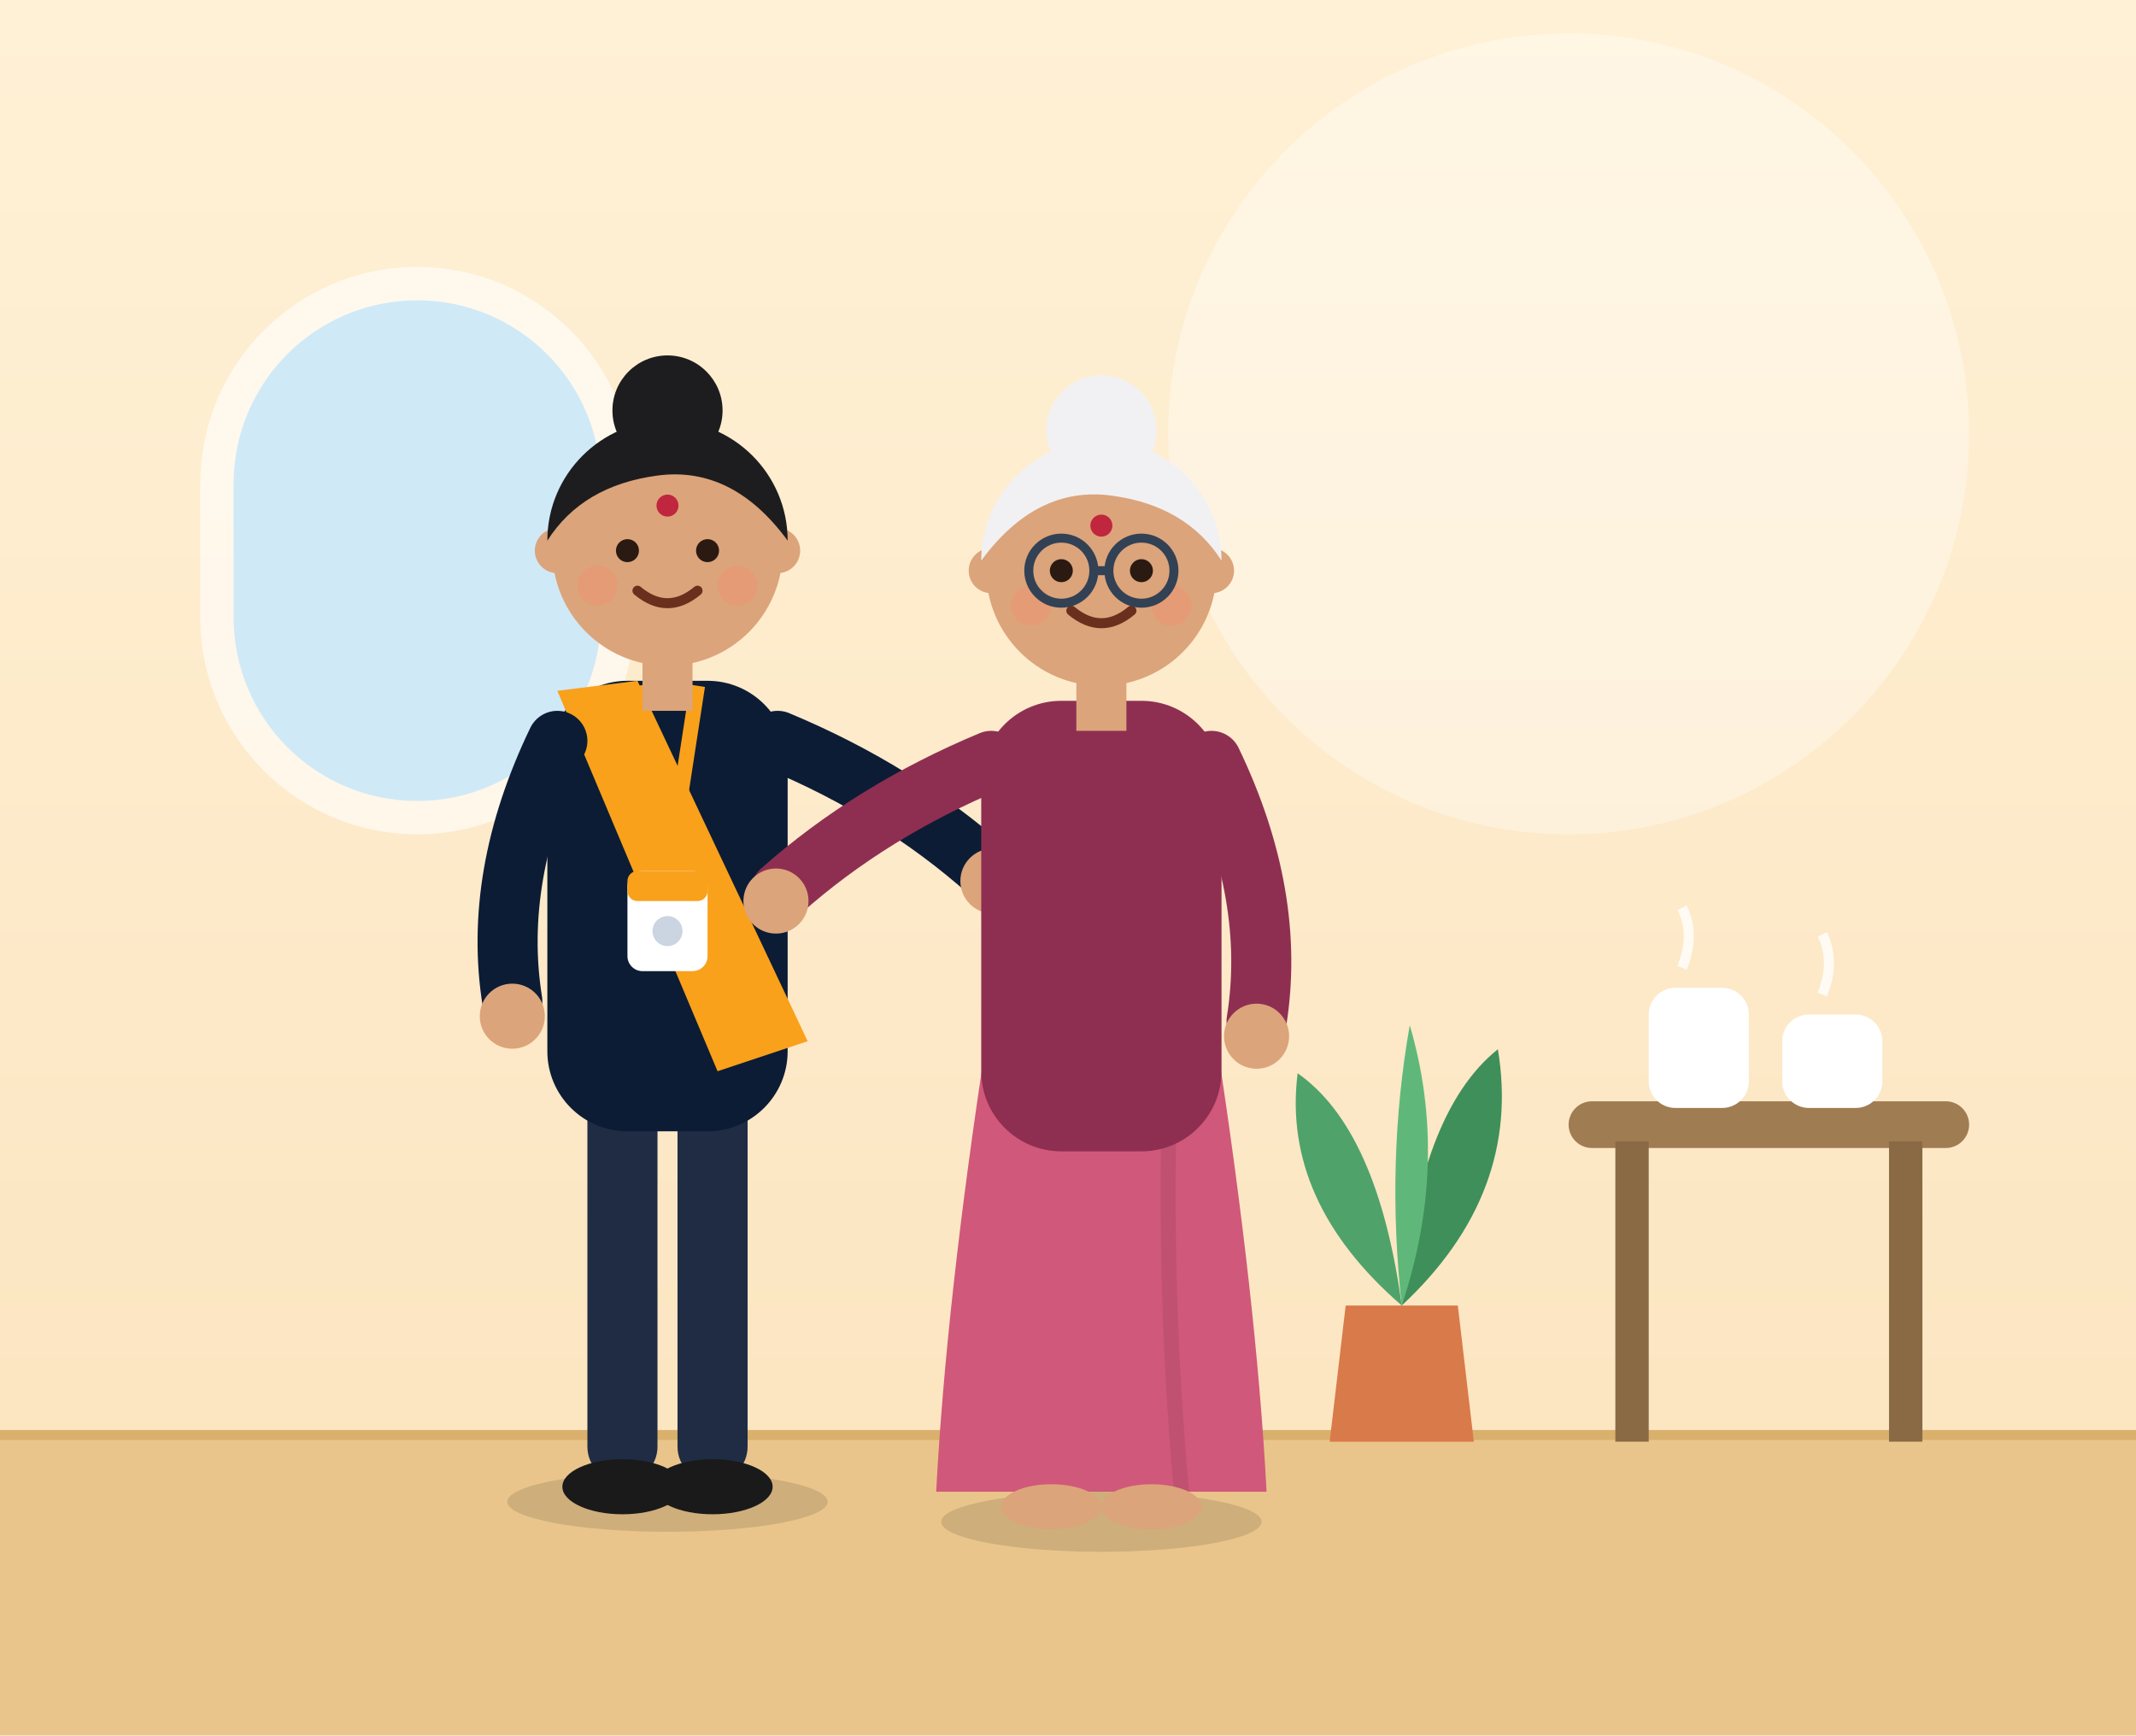
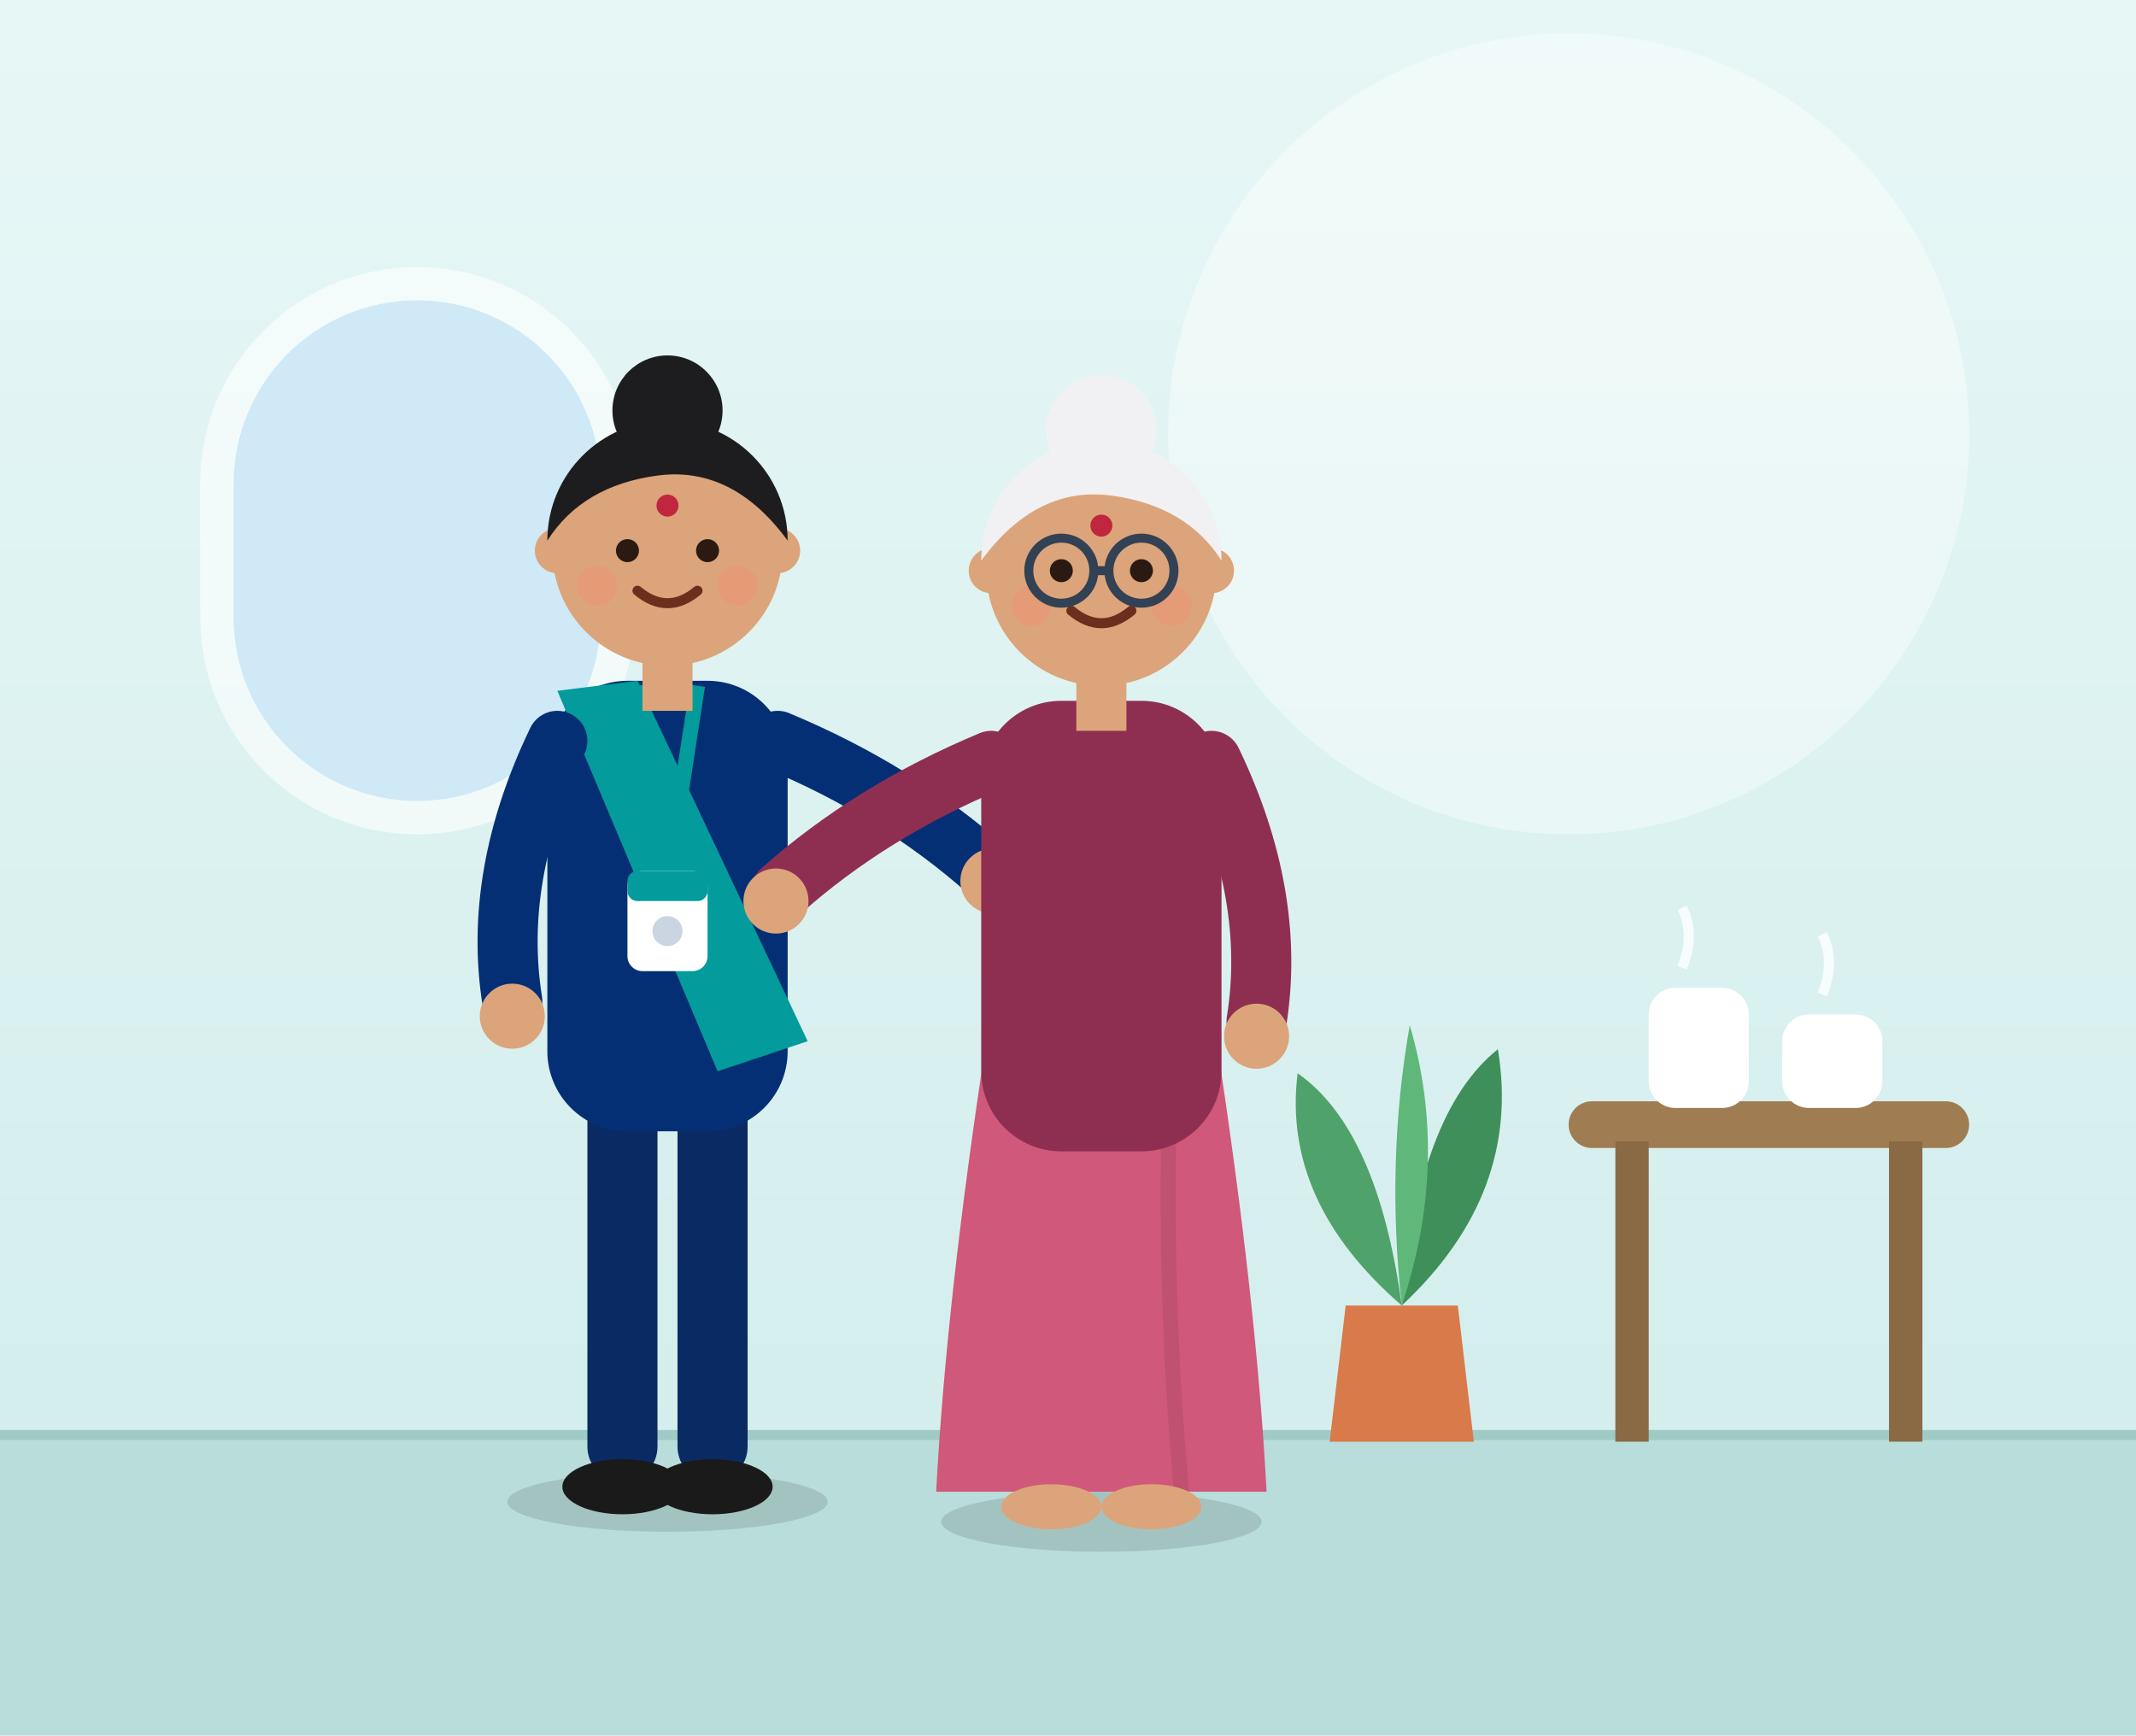
<svg xmlns="http://www.w3.org/2000/svg" viewBox="0 0 640 520" width="640" height="520">
  <defs>
    <linearGradient id="fb" x1="0" y1="0" x2="0" y2="1">
-       <stop offset="0" stop-color="#fff1d6" />
-       <stop offset="1" stop-color="#fbe3bd" />
+       <stop offset="0" stop-color="#e7f7f6" />
+       <stop offset="1" stop-color="#cfeceb" />
    </linearGradient>
  </defs>
-   <rect width="640" height="520" rx="0" fill="url(#fb)" />
-   <circle cx="470" cy="130" r="120" fill="#fff" opacity=".35" />
+   <rect width="640" height="520" fill="url(#fb)" />
+   <circle cx="470" cy="130" r="120" fill="#fff" opacity=".4" />
  <rect x="60" y="80" width="130" height="170" rx="65" fill="#fff" opacity=".6" />
  <rect x="70" y="90" width="110" height="150" rx="55" fill="#cfe9f7" />
-   <rect y="430" width="640" height="90" fill="#eac58b" />
-   <path d="M0 430H640" stroke="#d9b06c" stroke-width="3" />
+   <rect y="430" width="640" height="90" fill="#b9ddda" />
+   <path d="M0 430H640" stroke="#9fcac6" stroke-width="3" />
  <rect x="470" y="330" width="120" height="14" rx="7" fill="#a07c52" />
  <rect x="484" y="342" width="10" height="90" fill="#8a6a45" />
  <rect x="566" y="342" width="10" height="90" fill="#8a6a45" />
  <rect x="494" y="296" width="30" height="36" rx="8" fill="#fff" />
  <rect x="534" y="304" width="30" height="28" rx="8" fill="#fff" />
  <path d="M504 290 q4 -10 0 -18 M546 298 q4 -10 0 -18" stroke="#fff" stroke-width="3" fill="none" opacity=".8" />
  <g transform="translate(420 432) scale(1.2)">
    <path d="M-18 0 L-14 -34 H14 L18 0Z" fill="#d97a4a" />
    <path d="M0 -34 Q-30 -60 -26 -92 Q-6 -78 0 -34Z" fill="#4fa36a" />
    <path d="M0 -34 Q30 -62 24 -98 Q4 -82 0 -34Z" fill="#3f8f5b" />
    <path d="M0 -34 Q-4 -70 2 -104 Q12 -70 0 -34Z" fill="#5fb87a" />
  </g>
  <g transform="translate(200 450) scale(1.5 1.5)">
    <ellipse cx="0" cy="0" rx="32" ry="6" fill="#000" opacity=".12" />
-     <rect x="-16" y="-92" width="14" height="88" rx="7" fill="#1f2c44" />
-     <rect x="2" y="-92" width="14" height="88" rx="7" fill="#1f2c44" />
+     <rect x="-16" y="-92" width="14" height="88" rx="7" fill="#0a2a63" />
+     <rect x="2" y="-92" width="14" height="88" rx="7" fill="#0a2a63" />
    <ellipse cx="-9" cy="-3" rx="12" ry="5.5" fill="#1a1a1a" />
    <ellipse cx="9" cy="-3" rx="12" ry="5.5" fill="#1a1a1a" />
    <g transform="translate(0 0)">
      <circle cx="0" cy="-218" r="11" fill="#1d1d1f" />
-       <rect x="-24" y="-164" width="48" height="90" rx="16" fill="#0c1c35" />
-       <path d="M-22 -162 L-6 -164 L28 -92 L10 -86Z" fill="#f9a11b" />
-       <path d="M-6 -163 L0 -124 L6 -163" stroke="#f9a11b" stroke-width="3" fill="none" />
+       <rect x="-24" y="-164" width="48" height="90" rx="16" fill="#052f74" />
+       <path d="M-22 -162 L-6 -164 L28 -92 L10 -86Z" fill="#039b9b" />
+       <path d="M-6 -163 L0 -124 L6 -163" stroke="#039b9b" stroke-width="3" fill="none" />
      <rect x="-8" y="-126" width="16" height="20" rx="3" fill="#fff" />
-       <rect x="-8" y="-126" width="16" height="6" rx="2" fill="#f9a11b" />
+       <rect x="-8" y="-126" width="16" height="6" rx="2" fill="#039b9b" />
      <circle cx="0" cy="-114" r="3" fill="#cbd5e1" />
-       <path d="M-22 -152 Q-35 -125 -31 -100" stroke="#0c1c35" stroke-width="12" stroke-linecap="round" fill="none" />
+       <path d="M-22 -152 Q-35 -125 -31 -100" stroke="#052f74" stroke-width="12" stroke-linecap="round" fill="none" />
      <circle cx="-31" cy="-97" r="6.5" fill="#dca47a" />
-       <path d="M22 -152 Q46 -142 64 -126" stroke="#0c1c35" stroke-width="12" stroke-linecap="round" fill="none" />
+       <path d="M22 -152 Q46 -142 64 -126" stroke="#052f74" stroke-width="12" stroke-linecap="round" fill="none" />
      <circle cx="65" cy="-124" r="6.5" fill="#dca47a" />
      <rect x="-5" y="-174" width="10" height="16" fill="#dca47a" />
      <circle cx="-22" cy="-190" r="4.5" fill="#dca47a" />
      <circle cx="22" cy="-190" r="4.5" fill="#dca47a" />
      <circle cx="0" cy="-190" r="23" fill="#dca47a" />
      <path d="M-24 -192 A24 24 0 0 1 24 -192 Q13 -207 -2 -205 Q-17 -203 -24 -192Z" fill="#1d1d1f" />
      <circle cx="-8" cy="-190" r="2.3" fill="#2a1a12" />
      <circle cx="8" cy="-190" r="2.3" fill="#2a1a12" />
      <circle cx="-14" cy="-183" r="4" fill="#ff7a6a" opacity=".22" />
      <circle cx="14" cy="-183" r="4" fill="#ff7a6a" opacity=".22" />
      <path d="M-6 -182 Q0 -177 6 -182" stroke="#6a2f1d" stroke-width="2" stroke-linecap="round" fill="none" />
      <circle cx="0" cy="-199" r="2.2" fill="#c0263e" />
    </g>
  </g>
  <g transform="translate(330 456) scale(-1.5 1.5)">
    <ellipse cx="0" cy="0" rx="32" ry="6" fill="#000" opacity=".12" />
    <path d="M-23 -96 Q-31 -44 -33 -6 L33 -6 Q31 -44 23 -96Z" fill="#d0587a" />
    <path d="M-14 -96 Q-12 -50 -16 -6" stroke="#000" stroke-opacity=".08" stroke-width="3" fill="none" />
    <ellipse cx="-10" cy="-3" rx="10" ry="4.5" fill="#dca47a" />
    <ellipse cx="10" cy="-3" rx="10" ry="4.5" fill="#dca47a" />
    <g transform="translate(0 0)">
      <circle cx="0" cy="-218" r="11" fill="#f1f1f4" />
      <rect x="-24" y="-164" width="48" height="90" rx="16" fill="#8e2f52" />
      <path d="M-22 -152 Q-35 -125 -31 -100" stroke="#8e2f52" stroke-width="12" stroke-linecap="round" fill="none" />
      <circle cx="-31" cy="-97" r="6.5" fill="#dca47a" />
      <path d="M22 -152 Q46 -142 64 -126" stroke="#8e2f52" stroke-width="12" stroke-linecap="round" fill="none" />
      <circle cx="65" cy="-124" r="6.5" fill="#dca47a" />
      <rect x="-5" y="-174" width="10" height="16" fill="#dca47a" />
      <circle cx="-22" cy="-190" r="4.5" fill="#dca47a" />
      <circle cx="22" cy="-190" r="4.5" fill="#dca47a" />
      <circle cx="0" cy="-190" r="23" fill="#dca47a" />
      <path d="M-24 -192 A24 24 0 0 1 24 -192 Q13 -207 -2 -205 Q-17 -203 -24 -192Z" fill="#f1f1f4" />
      <circle cx="-8" cy="-190" r="2.3" fill="#2a1a12" />
      <circle cx="8" cy="-190" r="2.3" fill="#2a1a12" />
      <circle cx="-14" cy="-183" r="4" fill="#ff7a6a" opacity=".22" />
      <circle cx="14" cy="-183" r="4" fill="#ff7a6a" opacity=".22" />
      <path d="M-6 -182 Q0 -177 6 -182" stroke="#6a2f1d" stroke-width="2" stroke-linecap="round" fill="none" />
      <circle cx="0" cy="-199" r="2.2" fill="#c0263e" />
      <g stroke="#334155" stroke-width="1.8" fill="none">
        <circle cx="-8" cy="-190" r="6.5" />
        <circle cx="8" cy="-190" r="6.5" />
        <path d="M-1.5 -190 H1.5" />
      </g>
    </g>
  </g>
</svg>
